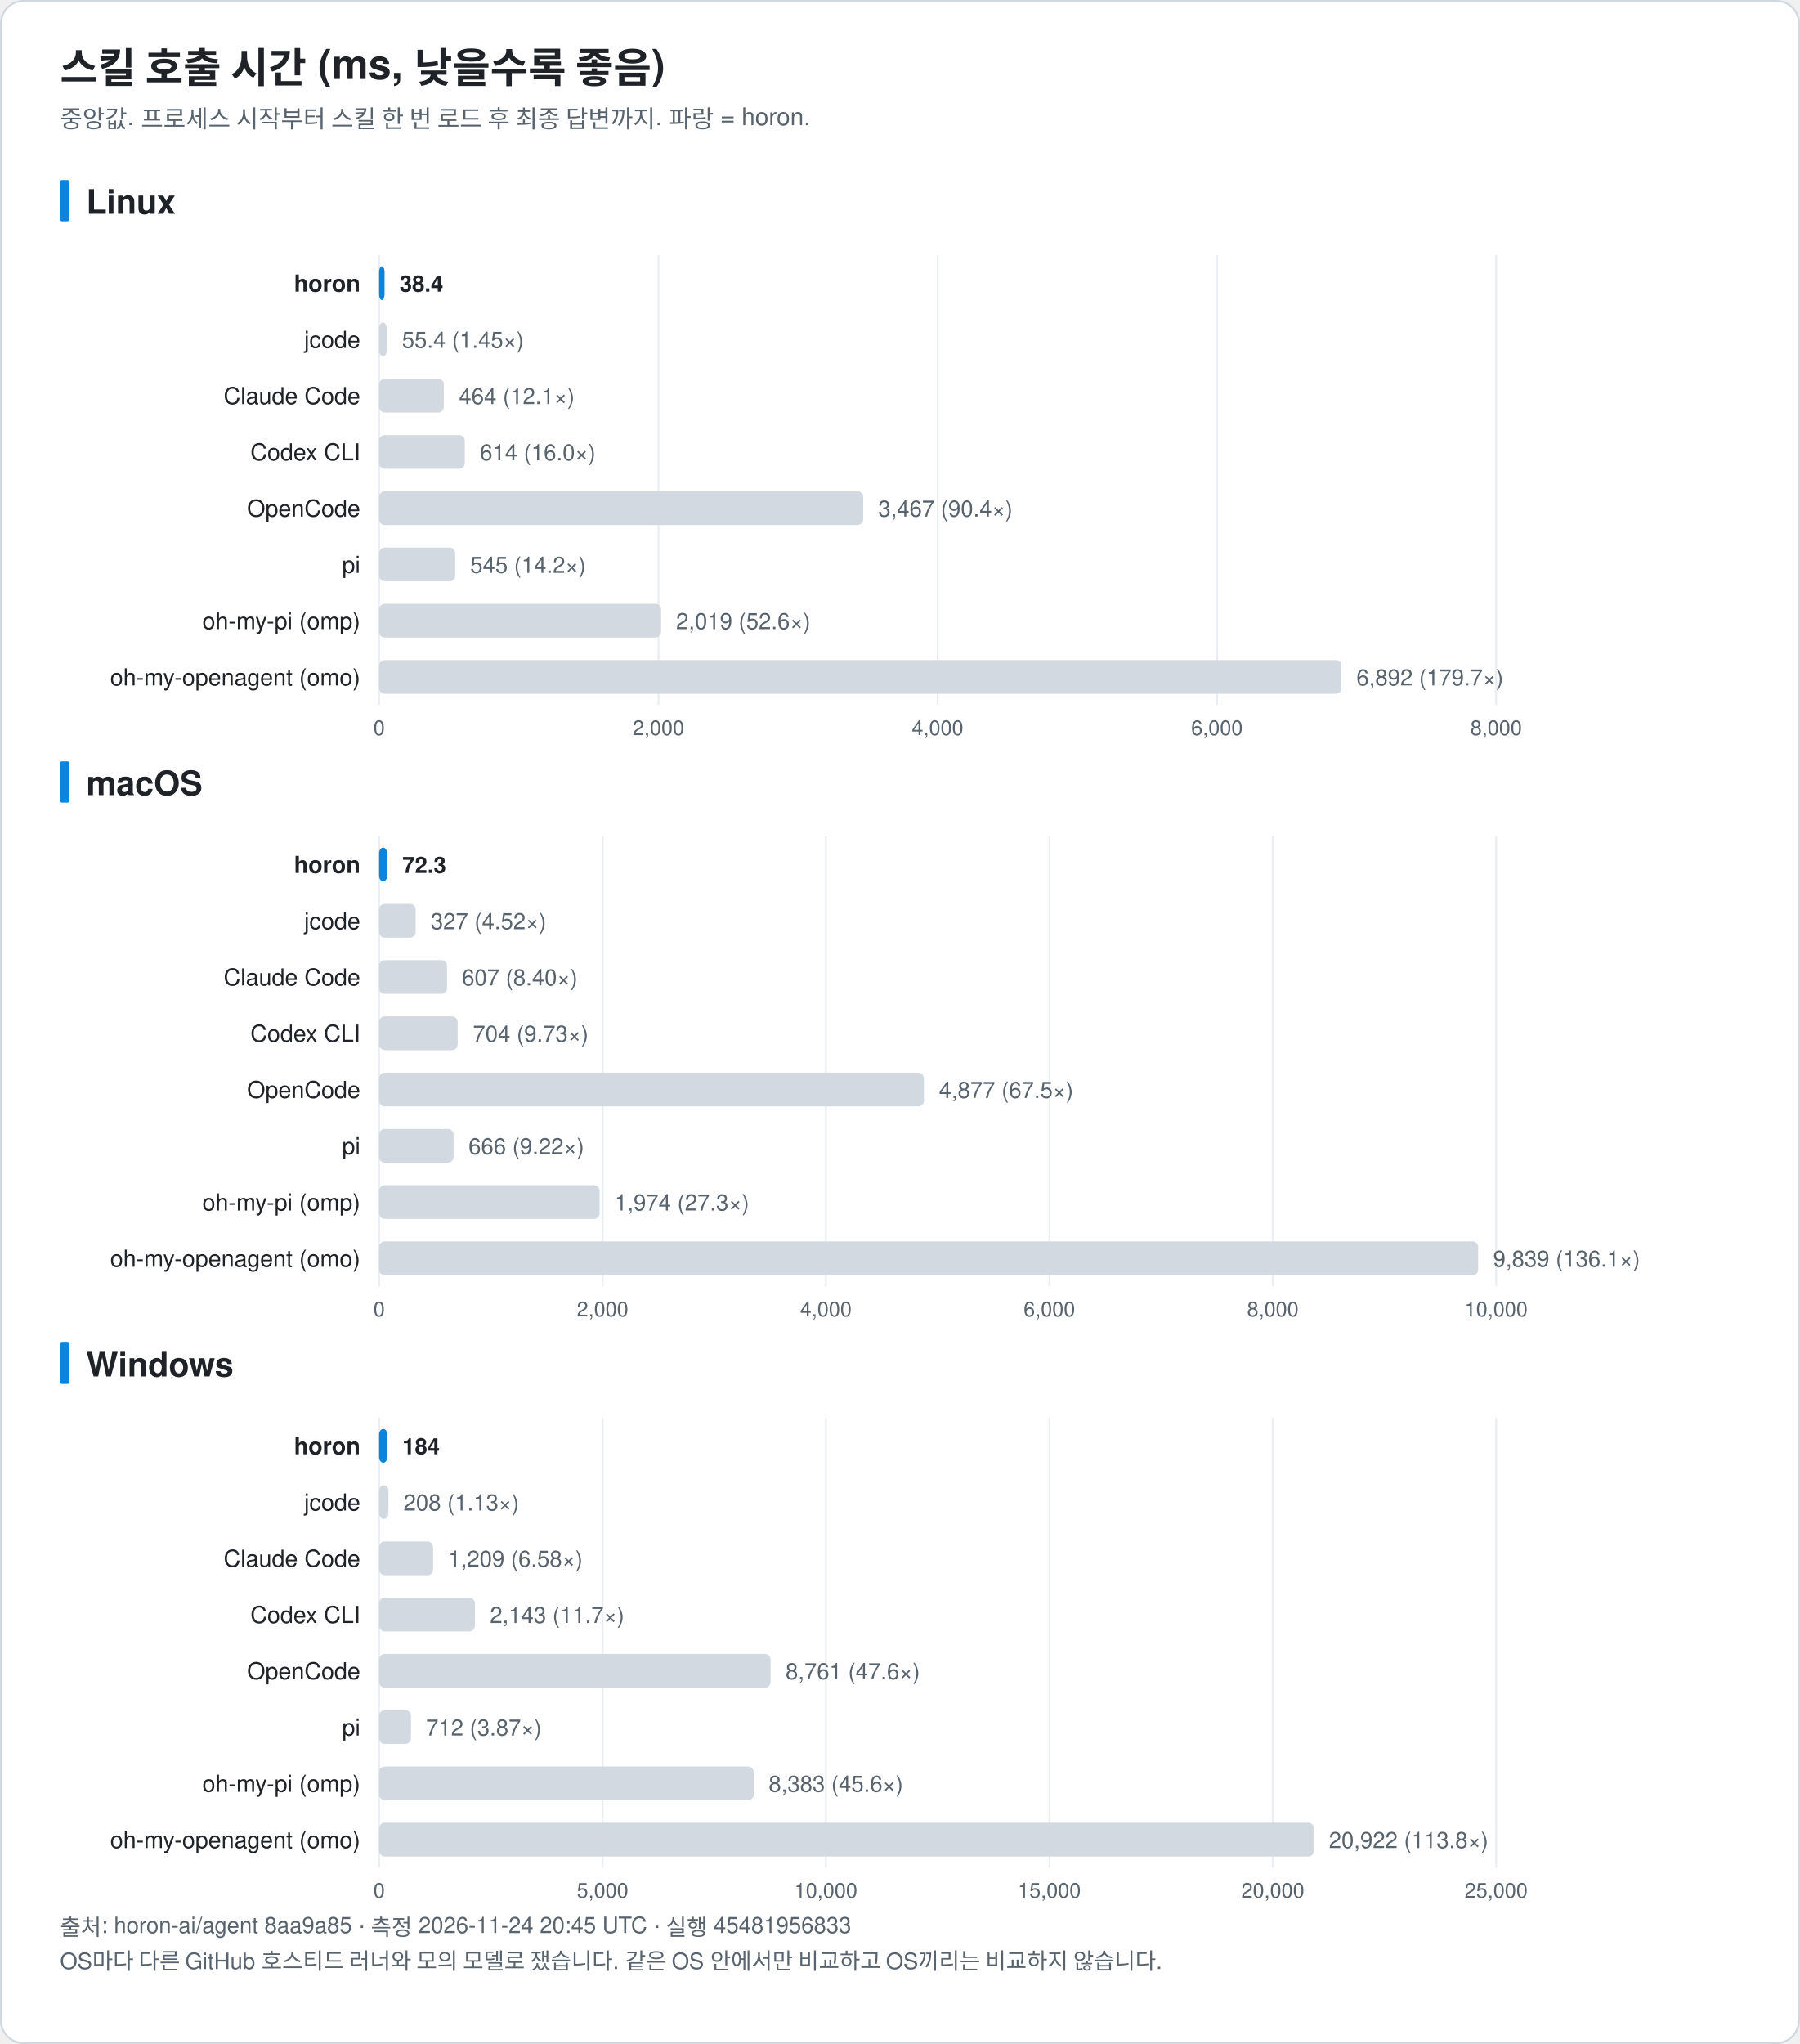
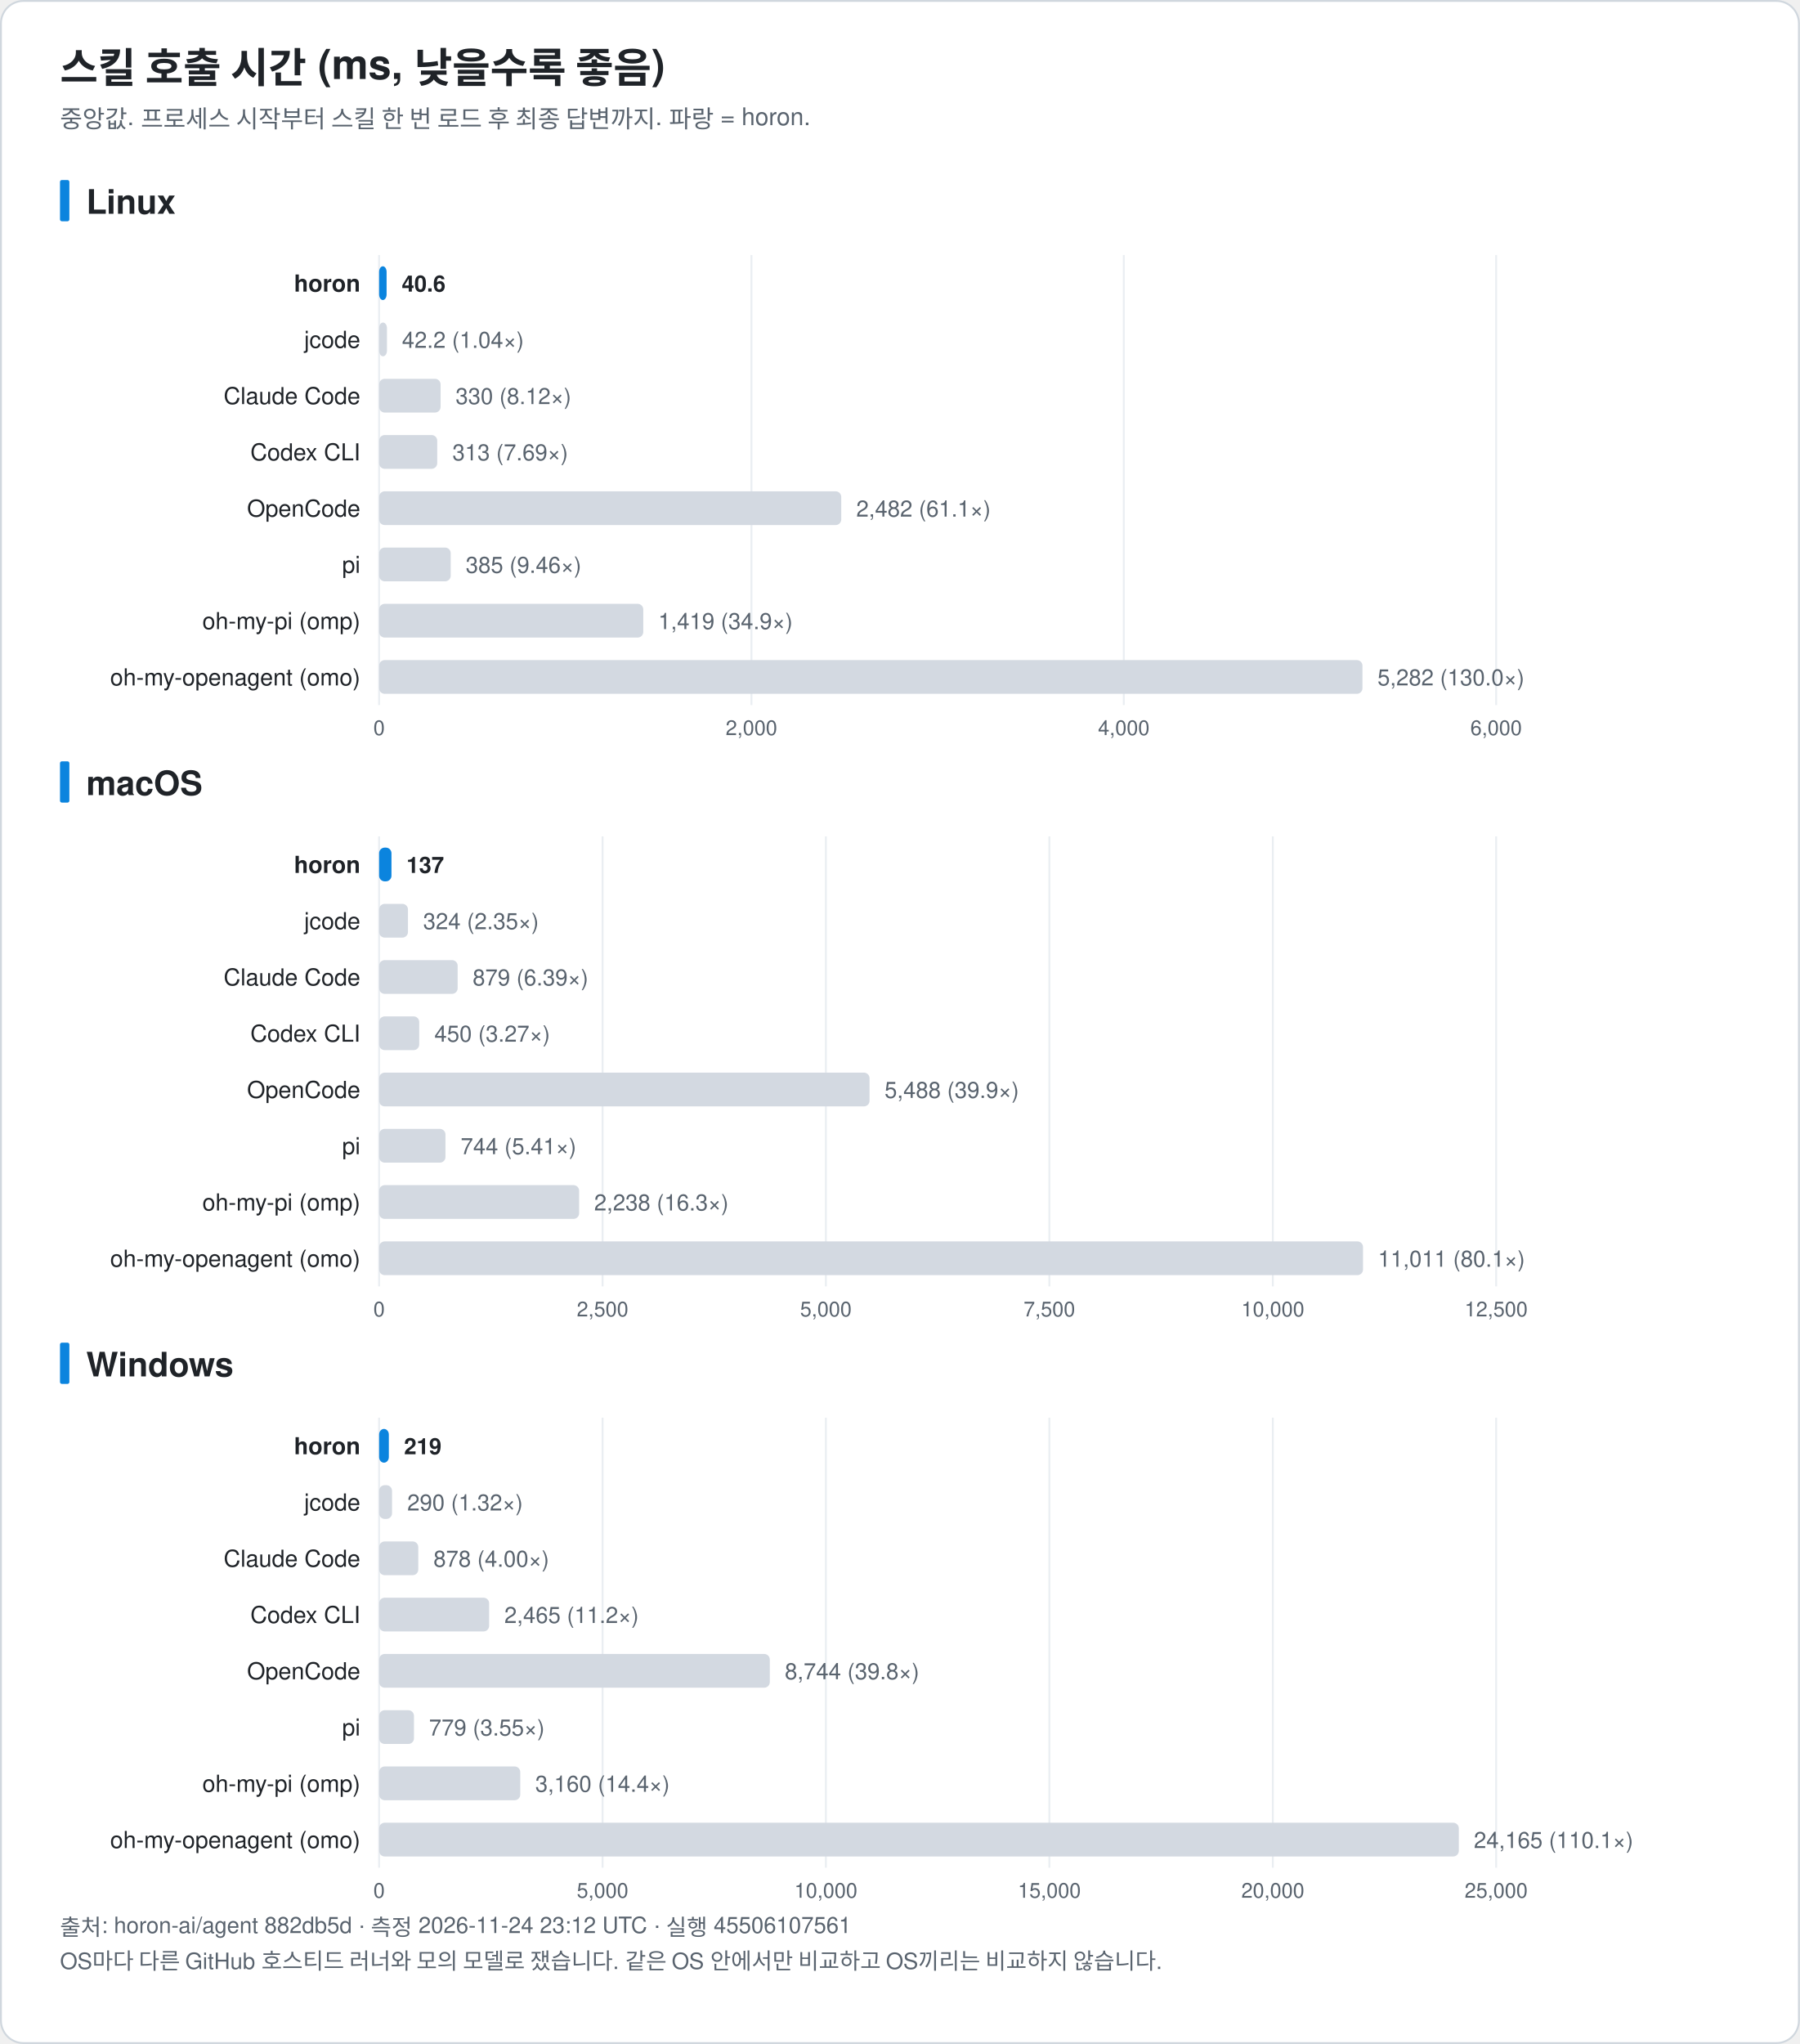
<svg xmlns="http://www.w3.org/2000/svg" width="960" height="1090" viewBox="0 0 960 1090" font-family="-apple-system, BlinkMacSystemFont, 'Segoe UI', 'Noto Sans KR', 'Apple SD Gothic Neo', Helvetica, Arial, sans-serif" role="img">
  <rect x="0.5" y="0.5" width="959" height="1089" rx="12" fill="#ffffff" stroke="#d0d7de" />
  <text x="32.0" y="44.0" font-size="22" fill="#1f2328" text-anchor="start" font-weight="bold">스킬 호출 시간 (ms, 낮을수록 좋음)</text>
  <text x="32.0" y="68.0" font-size="13" fill="#59636e" text-anchor="start" font-weight="normal">중앙값. 프로세스 시작부터 스킬 한 번 로드 후 최종 답변까지. 파랑 = horon.</text>
  <rect x="32" y="96.0" width="5" height="22" rx="1" fill="#0b84de" />
  <text x="46.0" y="114.0" font-size="18" fill="#1f2328" text-anchor="start" font-weight="bold">Linux</text>
  <line x1="202.2" y1="136.0" x2="202.2" y2="376.0" stroke="#eaeef2" />
  <text x="202.2" y="392.0" font-size="11" fill="#59636e" text-anchor="middle" font-weight="normal">0</text>
-   <line x1="351.2" y1="136.0" x2="351.2" y2="376.0" stroke="#eaeef2" />
-   <text x="351.2" y="392.0" font-size="11" fill="#59636e" text-anchor="middle" font-weight="normal">2,000</text>
-   <line x1="500.1" y1="136.0" x2="500.1" y2="376.0" stroke="#eaeef2" />
-   <text x="500.1" y="392.0" font-size="11" fill="#59636e" text-anchor="middle" font-weight="normal">4,000</text>
-   <line x1="649.1" y1="136.0" x2="649.1" y2="376.0" stroke="#eaeef2" />
-   <text x="649.1" y="392.0" font-size="11" fill="#59636e" text-anchor="middle" font-weight="normal">6,000</text>
+   <line x1="400.8" y1="136.0" x2="400.8" y2="376.0" stroke="#eaeef2" />
+   <text x="400.8" y="392.0" font-size="11" fill="#59636e" text-anchor="middle" font-weight="normal">2,000</text>
+   <line x1="599.4" y1="136.0" x2="599.4" y2="376.0" stroke="#eaeef2" />
+   <text x="599.4" y="392.0" font-size="11" fill="#59636e" text-anchor="middle" font-weight="normal">4,000</text>
  <line x1="798.0" y1="136.0" x2="798.0" y2="376.0" stroke="#eaeef2" />
-   <text x="798.0" y="392.0" font-size="11" fill="#59636e" text-anchor="middle" font-weight="normal">8,000</text>
+   <text x="798.0" y="392.0" font-size="11" fill="#59636e" text-anchor="middle" font-weight="normal">6,000</text>
  <text x="192.2" y="155.5" font-size="12.5" fill="#1f2328" text-anchor="end" font-weight="bold">horon</text>
-   <rect x="202.2" y="142.0" width="2.9" height="18" rx="3" fill="#0b84de" />
-   <text x="213.1" y="155.5" font-size="12" fill="#1f2328" text-anchor="start" font-weight="bold">38.4</text>
+   <rect x="202.2" y="142.0" width="4.0" height="18" rx="3" fill="#0b84de" />
+   <text x="214.3" y="155.5" font-size="12" fill="#1f2328" text-anchor="start" font-weight="bold">40.6</text>
  <text x="192.2" y="185.5" font-size="12.5" fill="#1f2328" text-anchor="end" font-weight="normal">jcode</text>
-   <rect x="202.2" y="172.0" width="4.1" height="18" rx="3" fill="#d3d9e1" />
-   <text x="214.4" y="185.5" font-size="12" fill="#59636e" text-anchor="start" font-weight="normal">55.4 (1.45×)</text>
+   <rect x="202.2" y="172.0" width="4.2" height="18" rx="3" fill="#d3d9e1" />
+   <text x="214.4" y="185.5" font-size="12" fill="#59636e" text-anchor="start" font-weight="normal">42.2 (1.04×)</text>
  <text x="192.2" y="215.5" font-size="12.5" fill="#1f2328" text-anchor="end" font-weight="normal">Claude Code</text>
-   <rect x="202.2" y="202.0" width="34.5" height="18" rx="3" fill="#d3d9e1" />
-   <text x="244.8" y="215.5" font-size="12" fill="#59636e" text-anchor="start" font-weight="normal">464 (12.1×)</text>
+   <rect x="202.2" y="202.0" width="32.8" height="18" rx="3" fill="#d3d9e1" />
+   <text x="243.0" y="215.5" font-size="12" fill="#59636e" text-anchor="start" font-weight="normal">330 (8.12×)</text>
  <text x="192.2" y="245.5" font-size="12.5" fill="#1f2328" text-anchor="end" font-weight="normal">Codex CLI</text>
-   <rect x="202.2" y="232.0" width="45.7" height="18" rx="3" fill="#d3d9e1" />
-   <text x="256.0" y="245.5" font-size="12" fill="#59636e" text-anchor="start" font-weight="normal">614 (16.0×)</text>
+   <rect x="202.2" y="232.0" width="31.0" height="18" rx="3" fill="#d3d9e1" />
+   <text x="241.3" y="245.5" font-size="12" fill="#59636e" text-anchor="start" font-weight="normal">313 (7.69×)</text>
  <text x="192.2" y="275.5" font-size="12.5" fill="#1f2328" text-anchor="end" font-weight="normal">OpenCode</text>
-   <rect x="202.2" y="262.0" width="258.2" height="18" rx="3" fill="#d3d9e1" />
-   <text x="468.4" y="275.5" font-size="12" fill="#59636e" text-anchor="start" font-weight="normal">3,467 (90.4×)</text>
+   <rect x="202.2" y="262.0" width="246.5" height="18" rx="3" fill="#d3d9e1" />
+   <text x="456.7" y="275.5" font-size="12" fill="#59636e" text-anchor="start" font-weight="normal">2,482 (61.1×)</text>
  <text x="192.2" y="305.5" font-size="12.5" fill="#1f2328" text-anchor="end" font-weight="normal">pi</text>
-   <rect x="202.2" y="292.0" width="40.6" height="18" rx="3" fill="#d3d9e1" />
-   <text x="250.8" y="305.5" font-size="12" fill="#59636e" text-anchor="start" font-weight="normal">545 (14.2×)</text>
+   <rect x="202.2" y="292.0" width="38.2" height="18" rx="3" fill="#d3d9e1" />
+   <text x="248.4" y="305.5" font-size="12" fill="#59636e" text-anchor="start" font-weight="normal">385 (9.46×)</text>
  <text x="192.2" y="335.5" font-size="12.5" fill="#1f2328" text-anchor="end" font-weight="normal">oh-my-pi (omp)</text>
-   <rect x="202.2" y="322.0" width="150.4" height="18" rx="3" fill="#d3d9e1" />
-   <text x="360.6" y="335.5" font-size="12" fill="#59636e" text-anchor="start" font-weight="normal">2,019 (52.6×)</text>
+   <rect x="202.2" y="322.0" width="140.9" height="18" rx="3" fill="#d3d9e1" />
+   <text x="351.1" y="335.5" font-size="12" fill="#59636e" text-anchor="start" font-weight="normal">1,419 (34.9×)</text>
  <text x="192.2" y="365.5" font-size="12.5" fill="#1f2328" text-anchor="end" font-weight="normal">oh-my-openagent (omo)</text>
-   <rect x="202.2" y="352.0" width="513.3" height="18" rx="3" fill="#d3d9e1" />
-   <text x="723.5" y="365.5" font-size="12" fill="#59636e" text-anchor="start" font-weight="normal">6,892 (179.7×)</text>
+   <rect x="202.2" y="352.0" width="524.5" height="18" rx="3" fill="#d3d9e1" />
+   <text x="734.7" y="365.5" font-size="12" fill="#59636e" text-anchor="start" font-weight="normal">5,282 (130.0×)</text>
  <rect x="32" y="406.0" width="5" height="22" rx="1" fill="#0b84de" />
  <text x="46.0" y="424.0" font-size="18" fill="#1f2328" text-anchor="start" font-weight="bold">macOS</text>
  <line x1="202.2" y1="446.0" x2="202.2" y2="686.0" stroke="#eaeef2" />
  <text x="202.2" y="702.0" font-size="11" fill="#59636e" text-anchor="middle" font-weight="normal">0</text>
  <line x1="321.4" y1="446.0" x2="321.4" y2="686.0" stroke="#eaeef2" />
-   <text x="321.4" y="702.0" font-size="11" fill="#59636e" text-anchor="middle" font-weight="normal">2,000</text>
+   <text x="321.4" y="702.0" font-size="11" fill="#59636e" text-anchor="middle" font-weight="normal">2,500</text>
  <line x1="440.5" y1="446.0" x2="440.5" y2="686.0" stroke="#eaeef2" />
-   <text x="440.5" y="702.0" font-size="11" fill="#59636e" text-anchor="middle" font-weight="normal">4,000</text>
+   <text x="440.5" y="702.0" font-size="11" fill="#59636e" text-anchor="middle" font-weight="normal">5,000</text>
  <line x1="559.7" y1="446.0" x2="559.7" y2="686.0" stroke="#eaeef2" />
-   <text x="559.7" y="702.0" font-size="11" fill="#59636e" text-anchor="middle" font-weight="normal">6,000</text>
+   <text x="559.7" y="702.0" font-size="11" fill="#59636e" text-anchor="middle" font-weight="normal">7,500</text>
  <line x1="678.9" y1="446.0" x2="678.9" y2="686.0" stroke="#eaeef2" />
-   <text x="678.9" y="702.0" font-size="11" fill="#59636e" text-anchor="middle" font-weight="normal">8,000</text>
+   <text x="678.9" y="702.0" font-size="11" fill="#59636e" text-anchor="middle" font-weight="normal">10,000</text>
  <line x1="798.0" y1="446.0" x2="798.0" y2="686.0" stroke="#eaeef2" />
-   <text x="798.0" y="702.0" font-size="11" fill="#59636e" text-anchor="middle" font-weight="normal">10,000</text>
+   <text x="798.0" y="702.0" font-size="11" fill="#59636e" text-anchor="middle" font-weight="normal">12,500</text>
  <text x="192.2" y="465.5" font-size="12.5" fill="#1f2328" text-anchor="end" font-weight="bold">horon</text>
-   <rect x="202.2" y="452.0" width="4.3" height="18" rx="3" fill="#0b84de" />
-   <text x="214.6" y="465.5" font-size="12" fill="#1f2328" text-anchor="start" font-weight="bold">72.3</text>
+   <rect x="202.2" y="452.0" width="6.6" height="18" rx="3" fill="#0b84de" />
+   <text x="216.8" y="465.5" font-size="12" fill="#1f2328" text-anchor="start" font-weight="bold">137</text>
  <text x="192.2" y="495.5" font-size="12.5" fill="#1f2328" text-anchor="end" font-weight="normal">jcode</text>
-   <rect x="202.2" y="482.0" width="19.5" height="18" rx="3" fill="#d3d9e1" />
-   <text x="229.7" y="495.5" font-size="12" fill="#59636e" text-anchor="start" font-weight="normal">327 (4.52×)</text>
+   <rect x="202.2" y="482.0" width="15.4" height="18" rx="3" fill="#d3d9e1" />
+   <text x="225.7" y="495.5" font-size="12" fill="#59636e" text-anchor="start" font-weight="normal">324 (2.35×)</text>
  <text x="192.2" y="525.5" font-size="12.5" fill="#1f2328" text-anchor="end" font-weight="normal">Claude Code</text>
-   <rect x="202.2" y="512.0" width="36.2" height="18" rx="3" fill="#d3d9e1" />
-   <text x="246.4" y="525.5" font-size="12" fill="#59636e" text-anchor="start" font-weight="normal">607 (8.40×)</text>
+   <rect x="202.2" y="512.0" width="41.9" height="18" rx="3" fill="#d3d9e1" />
+   <text x="252.1" y="525.5" font-size="12" fill="#59636e" text-anchor="start" font-weight="normal">879 (6.39×)</text>
  <text x="192.2" y="555.5" font-size="12.5" fill="#1f2328" text-anchor="end" font-weight="normal">Codex CLI</text>
-   <rect x="202.2" y="542.0" width="41.9" height="18" rx="3" fill="#d3d9e1" />
-   <text x="252.2" y="555.5" font-size="12" fill="#59636e" text-anchor="start" font-weight="normal">704 (9.73×)</text>
+   <rect x="202.2" y="542.0" width="21.4" height="18" rx="3" fill="#d3d9e1" />
+   <text x="231.7" y="555.5" font-size="12" fill="#59636e" text-anchor="start" font-weight="normal">450 (3.27×)</text>
  <text x="192.2" y="585.5" font-size="12.5" fill="#1f2328" text-anchor="end" font-weight="normal">OpenCode</text>
-   <rect x="202.2" y="572.0" width="290.6" height="18" rx="3" fill="#d3d9e1" />
-   <text x="500.8" y="585.5" font-size="12" fill="#59636e" text-anchor="start" font-weight="normal">4,877 (67.5×)</text>
+   <rect x="202.2" y="572.0" width="261.6" height="18" rx="3" fill="#d3d9e1" />
+   <text x="471.8" y="585.5" font-size="12" fill="#59636e" text-anchor="start" font-weight="normal">5,488 (39.9×)</text>
  <text x="192.2" y="615.5" font-size="12.5" fill="#1f2328" text-anchor="end" font-weight="normal">pi</text>
-   <rect x="202.2" y="602.0" width="39.7" height="18" rx="3" fill="#d3d9e1" />
-   <text x="249.9" y="615.5" font-size="12" fill="#59636e" text-anchor="start" font-weight="normal">666 (9.22×)</text>
+   <rect x="202.2" y="602.0" width="35.4" height="18" rx="3" fill="#d3d9e1" />
+   <text x="245.7" y="615.5" font-size="12" fill="#59636e" text-anchor="start" font-weight="normal">744 (5.41×)</text>
  <text x="192.2" y="645.5" font-size="12.5" fill="#1f2328" text-anchor="end" font-weight="normal">oh-my-pi (omp)</text>
-   <rect x="202.2" y="632.0" width="117.6" height="18" rx="3" fill="#d3d9e1" />
-   <text x="327.9" y="645.5" font-size="12" fill="#59636e" text-anchor="start" font-weight="normal">1,974 (27.3×)</text>
+   <rect x="202.2" y="632.0" width="106.7" height="18" rx="3" fill="#d3d9e1" />
+   <text x="316.9" y="645.5" font-size="12" fill="#59636e" text-anchor="start" font-weight="normal">2,238 (16.3×)</text>
  <text x="192.2" y="675.5" font-size="12.5" fill="#1f2328" text-anchor="end" font-weight="normal">oh-my-openagent (omo)</text>
-   <rect x="202.2" y="662.0" width="586.2" height="18" rx="3" fill="#d3d9e1" />
-   <text x="796.4" y="675.5" font-size="12" fill="#59636e" text-anchor="start" font-weight="normal">9,839 (136.1×)</text>
+   <rect x="202.2" y="662.0" width="524.8" height="18" rx="3" fill="#d3d9e1" />
+   <text x="735.0" y="675.5" font-size="12" fill="#59636e" text-anchor="start" font-weight="normal">11,011 (80.1×)</text>
  <rect x="32" y="716.0" width="5" height="22" rx="1" fill="#0b84de" />
  <text x="46.0" y="734.0" font-size="18" fill="#1f2328" text-anchor="start" font-weight="bold">Windows</text>
  <line x1="202.2" y1="756.0" x2="202.2" y2="996.0" stroke="#eaeef2" />
  <text x="202.2" y="1012.0" font-size="11" fill="#59636e" text-anchor="middle" font-weight="normal">0</text>
  <line x1="321.4" y1="756.0" x2="321.4" y2="996.0" stroke="#eaeef2" />
  <text x="321.4" y="1012.0" font-size="11" fill="#59636e" text-anchor="middle" font-weight="normal">5,000</text>
  <line x1="440.5" y1="756.0" x2="440.5" y2="996.0" stroke="#eaeef2" />
  <text x="440.5" y="1012.0" font-size="11" fill="#59636e" text-anchor="middle" font-weight="normal">10,000</text>
  <line x1="559.7" y1="756.0" x2="559.7" y2="996.0" stroke="#eaeef2" />
  <text x="559.7" y="1012.0" font-size="11" fill="#59636e" text-anchor="middle" font-weight="normal">15,000</text>
  <line x1="678.9" y1="756.0" x2="678.9" y2="996.0" stroke="#eaeef2" />
  <text x="678.9" y="1012.0" font-size="11" fill="#59636e" text-anchor="middle" font-weight="normal">20,000</text>
  <line x1="798.0" y1="756.0" x2="798.0" y2="996.0" stroke="#eaeef2" />
  <text x="798.0" y="1012.0" font-size="11" fill="#59636e" text-anchor="middle" font-weight="normal">25,000</text>
  <text x="192.2" y="775.5" font-size="12.5" fill="#1f2328" text-anchor="end" font-weight="bold">horon</text>
-   <rect x="202.2" y="762.0" width="4.4" height="18" rx="3" fill="#0b84de" />
-   <text x="214.6" y="775.5" font-size="12" fill="#1f2328" text-anchor="start" font-weight="bold">184</text>
+   <rect x="202.2" y="762.0" width="5.2" height="18" rx="3" fill="#0b84de" />
+   <text x="215.5" y="775.5" font-size="12" fill="#1f2328" text-anchor="start" font-weight="bold">219</text>
  <text x="192.2" y="805.5" font-size="12.5" fill="#1f2328" text-anchor="end" font-weight="normal">jcode</text>
-   <rect x="202.2" y="792.0" width="5.0" height="18" rx="3" fill="#d3d9e1" />
-   <text x="215.2" y="805.5" font-size="12" fill="#59636e" text-anchor="start" font-weight="normal">208 (1.13×)</text>
+   <rect x="202.2" y="792.0" width="6.9" height="18" rx="3" fill="#d3d9e1" />
+   <text x="217.2" y="805.5" font-size="12" fill="#59636e" text-anchor="start" font-weight="normal">290 (1.32×)</text>
  <text x="192.2" y="835.5" font-size="12.5" fill="#1f2328" text-anchor="end" font-weight="normal">Claude Code</text>
-   <rect x="202.2" y="822.0" width="28.8" height="18" rx="3" fill="#d3d9e1" />
-   <text x="239.1" y="835.5" font-size="12" fill="#59636e" text-anchor="start" font-weight="normal">1,209 (6.58×)</text>
+   <rect x="202.2" y="822.0" width="20.9" height="18" rx="3" fill="#d3d9e1" />
+   <text x="231.2" y="835.5" font-size="12" fill="#59636e" text-anchor="start" font-weight="normal">878 (4.00×)</text>
  <text x="192.2" y="865.5" font-size="12.5" fill="#1f2328" text-anchor="end" font-weight="normal">Codex CLI</text>
-   <rect x="202.2" y="852.0" width="51.1" height="18" rx="3" fill="#d3d9e1" />
-   <text x="261.3" y="865.5" font-size="12" fill="#59636e" text-anchor="start" font-weight="normal">2,143 (11.7×)</text>
+   <rect x="202.2" y="852.0" width="58.7" height="18" rx="3" fill="#d3d9e1" />
+   <text x="269.0" y="865.5" font-size="12" fill="#59636e" text-anchor="start" font-weight="normal">2,465 (11.2×)</text>
  <text x="192.2" y="895.5" font-size="12.5" fill="#1f2328" text-anchor="end" font-weight="normal">OpenCode</text>
-   <rect x="202.2" y="882.0" width="208.8" height="18" rx="3" fill="#d3d9e1" />
-   <text x="419.0" y="895.5" font-size="12" fill="#59636e" text-anchor="start" font-weight="normal">8,761 (47.6×)</text>
+   <rect x="202.2" y="882.0" width="208.4" height="18" rx="3" fill="#d3d9e1" />
+   <text x="418.6" y="895.5" font-size="12" fill="#59636e" text-anchor="start" font-weight="normal">8,744 (39.8×)</text>
  <text x="192.2" y="925.5" font-size="12.5" fill="#1f2328" text-anchor="end" font-weight="normal">pi</text>
-   <rect x="202.2" y="912.0" width="17.0" height="18" rx="3" fill="#d3d9e1" />
-   <text x="227.2" y="925.5" font-size="12" fill="#59636e" text-anchor="start" font-weight="normal">712 (3.87×)</text>
+   <rect x="202.2" y="912.0" width="18.6" height="18" rx="3" fill="#d3d9e1" />
+   <text x="228.8" y="925.5" font-size="12" fill="#59636e" text-anchor="start" font-weight="normal">779 (3.55×)</text>
  <text x="192.2" y="955.5" font-size="12.5" fill="#1f2328" text-anchor="end" font-weight="normal">oh-my-pi (omp)</text>
-   <rect x="202.2" y="942.0" width="199.8" height="18" rx="3" fill="#d3d9e1" />
-   <text x="410.0" y="955.5" font-size="12" fill="#59636e" text-anchor="start" font-weight="normal">8,383 (45.6×)</text>
+   <rect x="202.2" y="942.0" width="75.3" height="18" rx="3" fill="#d3d9e1" />
+   <text x="285.5" y="955.5" font-size="12" fill="#59636e" text-anchor="start" font-weight="normal">3,160 (14.4×)</text>
  <text x="192.2" y="985.5" font-size="12.5" fill="#1f2328" text-anchor="end" font-weight="normal">oh-my-openagent (omo)</text>
-   <rect x="202.2" y="972.0" width="498.6" height="18" rx="3" fill="#d3d9e1" />
-   <text x="708.8" y="985.5" font-size="12" fill="#59636e" text-anchor="start" font-weight="normal">20,922 (113.8×)</text>
-   <text x="32.0" y="1032.0" font-size="12" fill="#59636e" text-anchor="start" font-weight="normal">출처: horon-ai/agent 8aa9a85 · 측정 2026-11-24 20:45 UTC · 실행 45481956833</text>
+   <rect x="202.2" y="972.0" width="575.9" height="18" rx="3" fill="#d3d9e1" />
+   <text x="786.1" y="985.5" font-size="12" fill="#59636e" text-anchor="start" font-weight="normal">24,165 (110.1×)</text>
+   <text x="32.0" y="1032.0" font-size="12" fill="#59636e" text-anchor="start" font-weight="normal">출처: horon-ai/agent 882db5d · 측정 2026-11-24 23:12 UTC · 실행 45506107561</text>
  <text x="32.0" y="1050.0" font-size="12" fill="#59636e" text-anchor="start" font-weight="normal">OS마다 다른 GitHub 호스티드 러너와 모의 모델로 쟀습니다. 같은 OS 안에서만 비교하고 OS끼리는 비교하지 않습니다.</text>
</svg>
